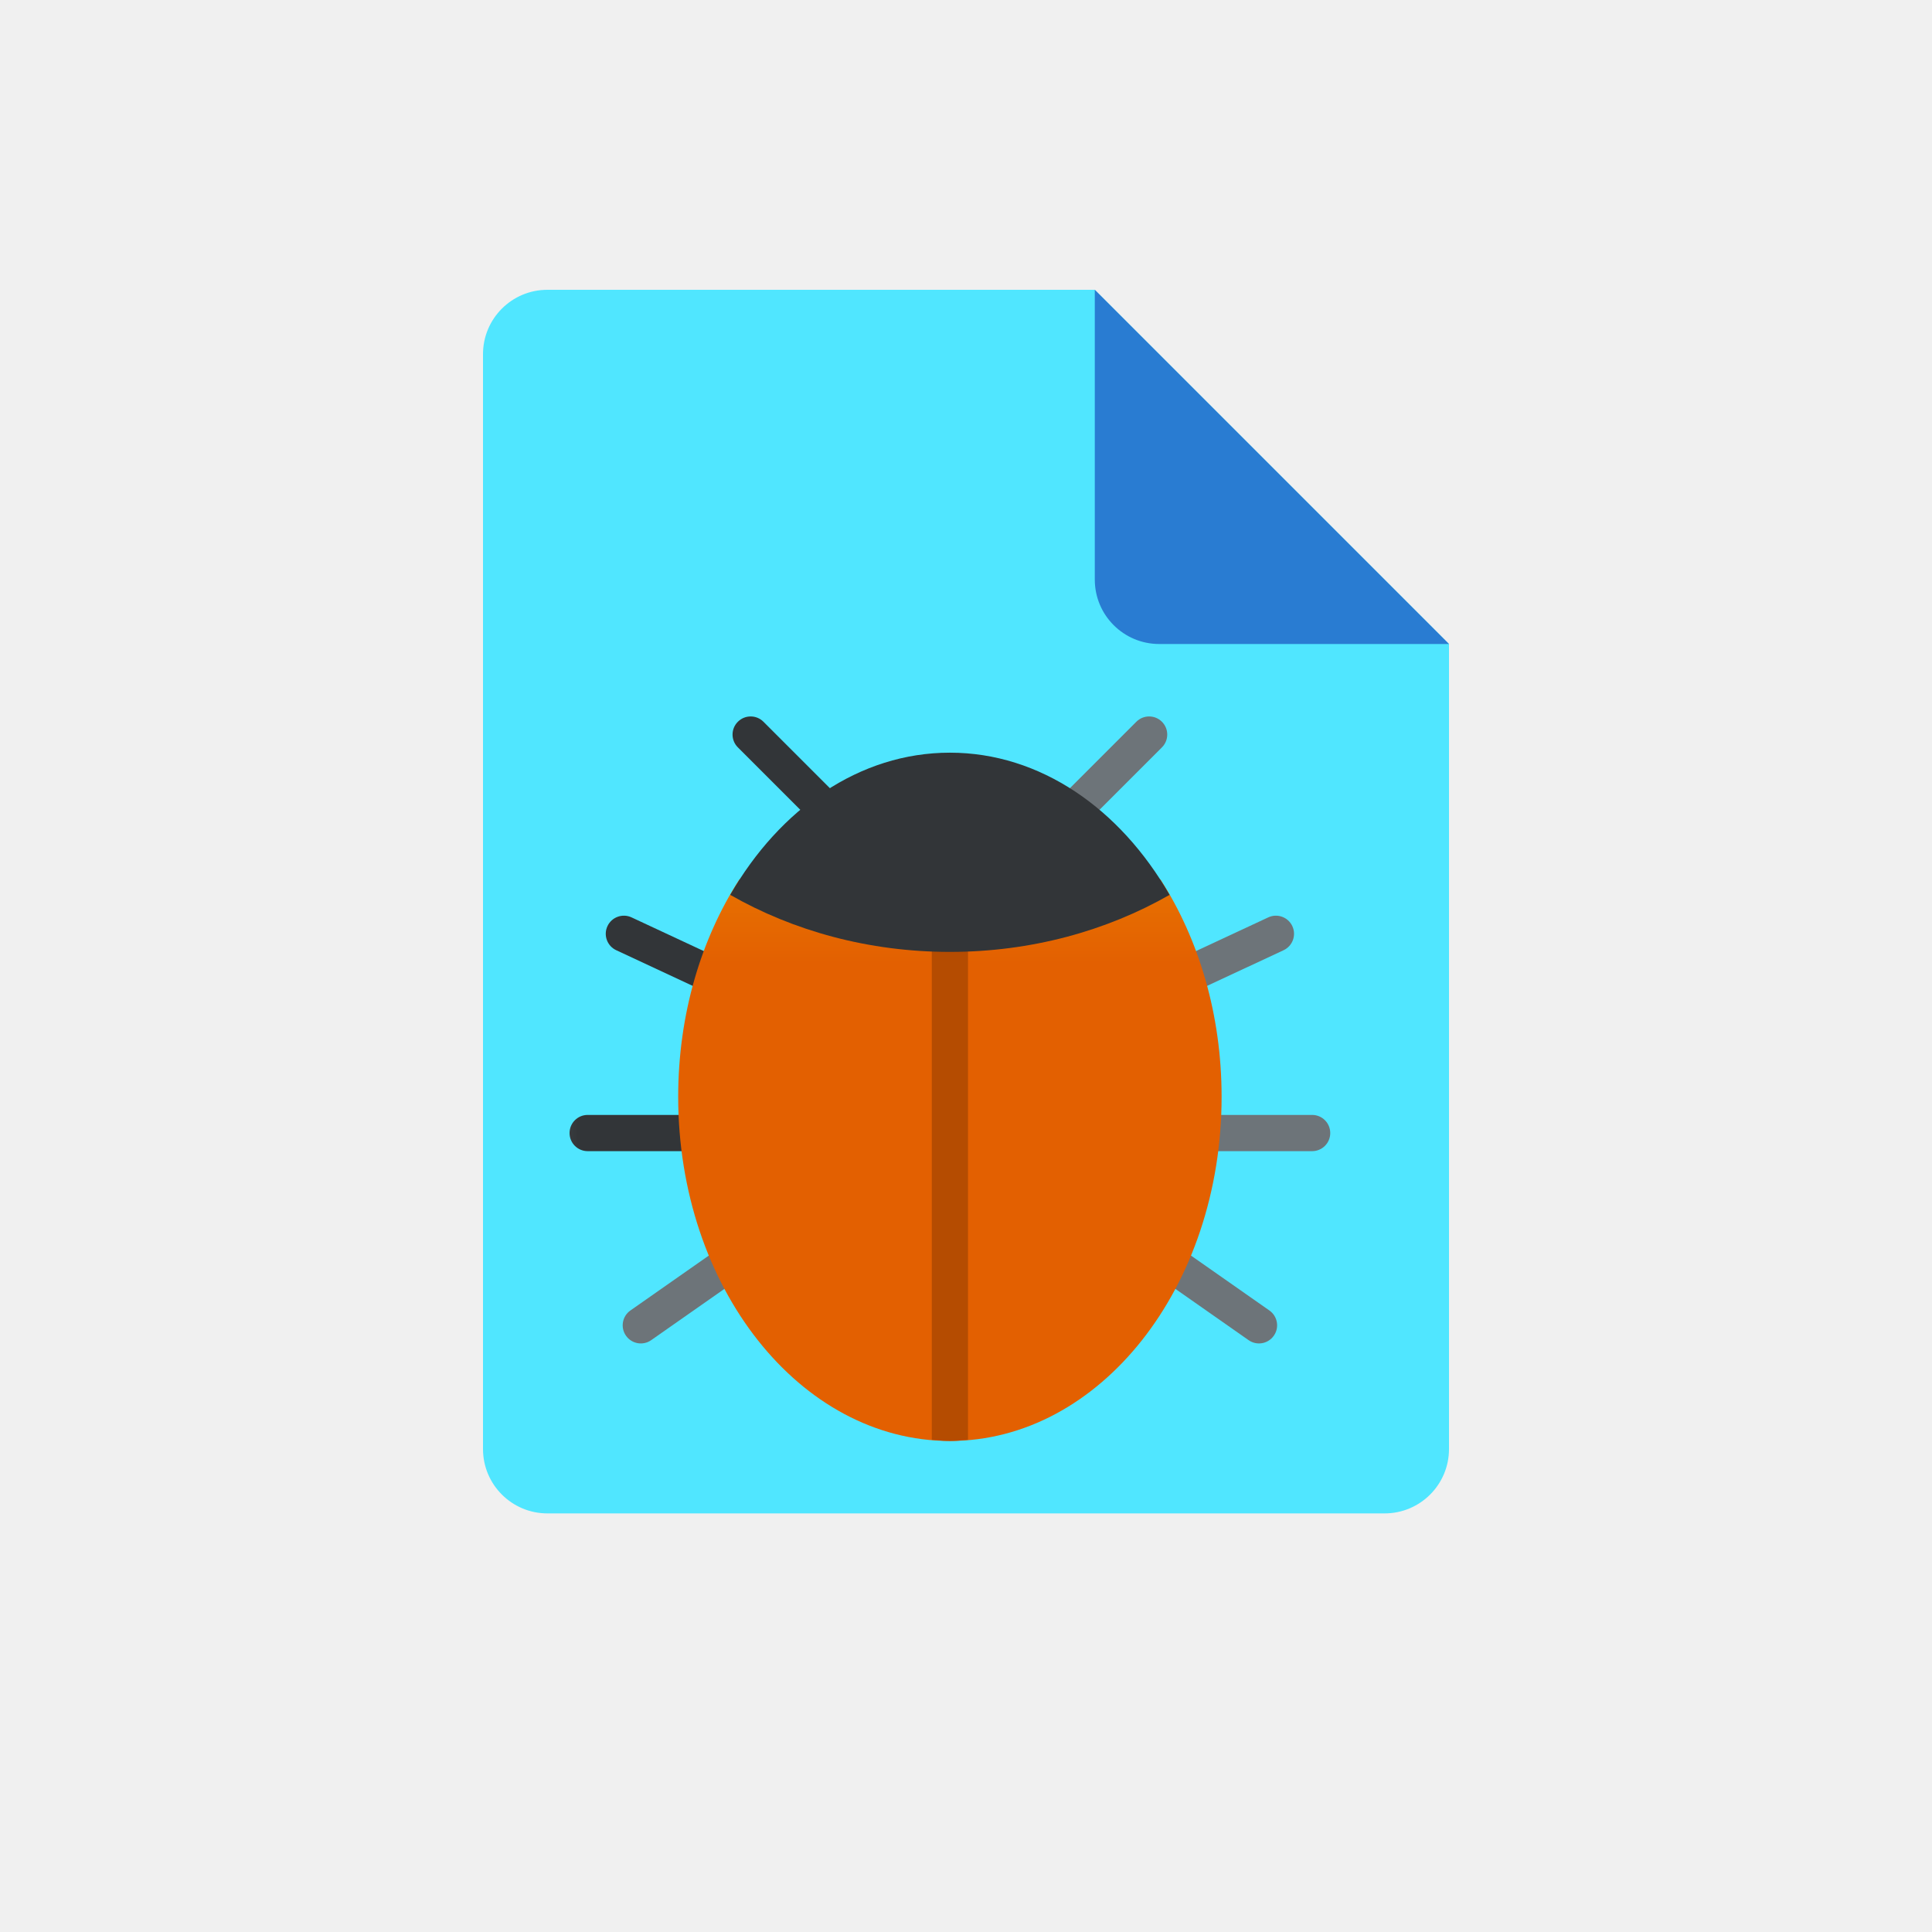
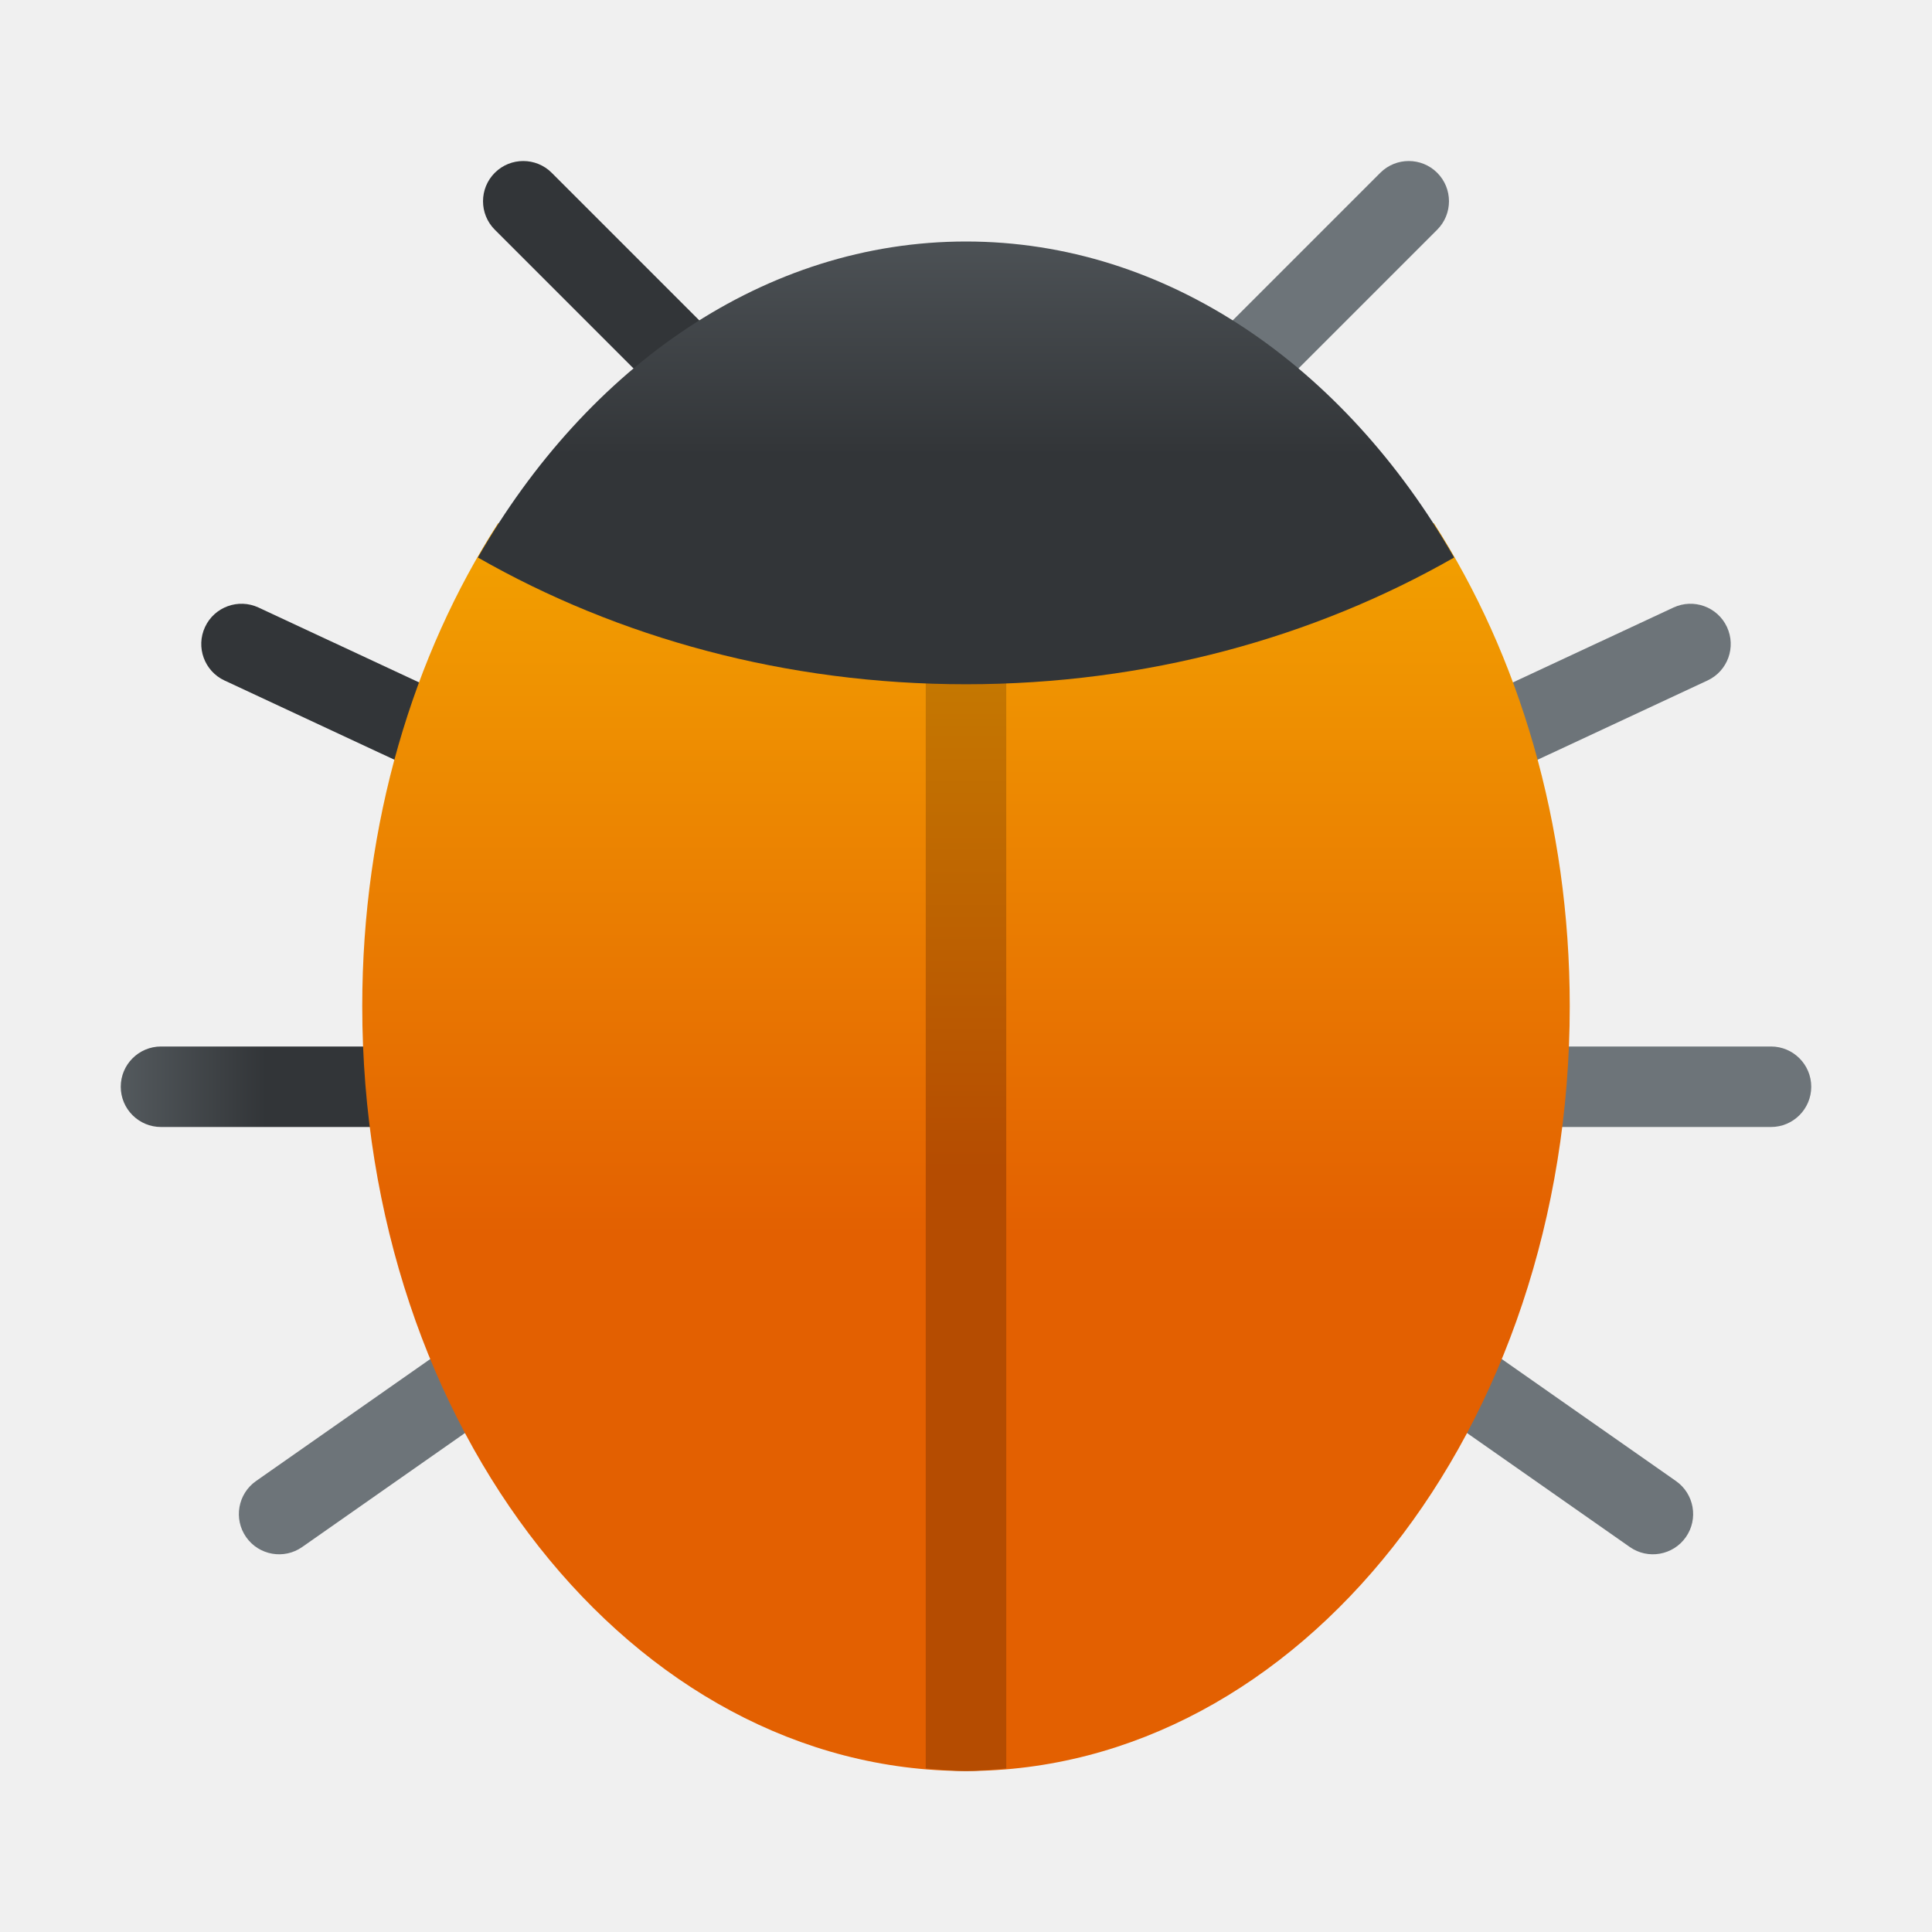
- <svg xmlns="http://www.w3.org/2000/svg" xmlns:xlink="http://www.w3.org/1999/xlink" width="60px" height="60px" viewBox="0 0 60 60" version="1.1">
+ <svg xmlns="http://www.w3.org/2000/svg" xmlns:xlink="http://www.w3.org/1999/xlink" width="48px" height="48px" viewBox="0 0 48 48" version="1.1">
  <defs>
-     <linearGradient gradientUnits="userSpaceOnUse" x1="0.529" y1="10.472" x2="5.6" y2="5.4" id="gradient_1">
-       <stop offset="0%" stop-color="#3079D6" />
-       <stop offset="100%" stop-color="#297CD2" />
-     </linearGradient>
-     <linearGradient gradientUnits="userSpaceOnUse" x1="-1.703" y1="-14.063" x2="2.019" y2="-14.063" id="gradient_2">
+     <linearGradient gradientUnits="userSpaceOnUse" x1="-0.027" y1="1" x2="6.59" y2="1" id="gradient_1">
      <stop offset="0%" stop-color="#6D7479" />
      <stop offset="42.5%" stop-color="#565C60" />
      <stop offset="100%" stop-color="#323538" />
    </linearGradient>
-     <linearGradient gradientUnits="userSpaceOnUse" x1="-12.922" y1="-14.063" x2="-16.644" y2="-14.063" id="gradient_3">
+     <linearGradient gradientUnits="userSpaceOnUse" x1="11.027" y1="1" x2="4.41" y2="1" id="gradient_2">
      <stop offset="0%" stop-color="#6D7479" />
      <stop offset="42.5%" stop-color="#565C60" />
      <stop offset="100%" stop-color="#323538" />
    </linearGradient>
-     <linearGradient gradientUnits="userSpaceOnUse" x1="-12.801" y1="-7.994" x2="-15.761" y2="-6.745" id="gradient_4">
+     <linearGradient gradientUnits="userSpaceOnUse" x1="10.086" y1="0.789" x2="4.823" y2="3.01" id="gradient_3">
      <stop offset="0%" stop-color="#6D7479" />
      <stop offset="42.5%" stop-color="#565C60" />
      <stop offset="100%" stop-color="#323538" />
    </linearGradient>
-     <linearGradient gradientUnits="userSpaceOnUse" x1="-13.117" y1="-14.159" x2="-15.615" y2="-15.598" id="gradient_5">
+     <linearGradient gradientUnits="userSpaceOnUse" x1="9.374" y1="6.282" x2="4.932" y2="3.723" id="gradient_4">
      <stop offset="0%" stop-color="#6D7479" />
      <stop offset="42.5%" stop-color="#565C60" />
      <stop offset="100%" stop-color="#323538" />
    </linearGradient>
-     <linearGradient gradientUnits="userSpaceOnUse" x1="-2.772" y1="-7.994" x2="0.188" y2="-6.745" id="gradient_6">
+     <linearGradient gradientUnits="userSpaceOnUse" x1="0.072" y1="0.789" x2="5.335" y2="3.01" id="gradient_5">
      <stop offset="0%" stop-color="#6D7479" />
      <stop offset="42.5%" stop-color="#565C60" />
      <stop offset="100%" stop-color="#323538" />
    </linearGradient>
-     <linearGradient gradientUnits="userSpaceOnUse" x1="-3.339" y1="-14.159" x2="-0.841" y2="-15.598" id="gradient_7">
+     <linearGradient gradientUnits="userSpaceOnUse" x1="-0.002" y1="6.282" x2="4.44" y2="3.723" id="gradient_6">
      <stop offset="0%" stop-color="#6D7479" />
      <stop offset="42.5%" stop-color="#565C60" />
      <stop offset="100%" stop-color="#323538" />
    </linearGradient>
-     <linearGradient gradientUnits="userSpaceOnUse" x1="-6.156" y1="-2.413" x2="-4.379" y2="0.404" id="gradient_8">
+     <linearGradient gradientUnits="userSpaceOnUse" x1="1.056" y1="-0.288" x2="4.215" y2="4.72" id="gradient_7">
      <stop offset="0%" stop-color="#6D7479" />
      <stop offset="42.5%" stop-color="#565C60" />
      <stop offset="100%" stop-color="#323538" />
    </linearGradient>
-     <linearGradient gradientUnits="userSpaceOnUse" x1="-13.314" y1="-2.18" x2="-15.403" y2="0.329" id="gradient_9">
+     <linearGradient gradientUnits="userSpaceOnUse" x1="5.83" y1="0.125" x2="2.116" y2="4.586" id="gradient_8">
      <stop offset="0%" stop-color="#6D7479" />
      <stop offset="42.5%" stop-color="#565C60" />
      <stop offset="100%" stop-color="#323538" />
    </linearGradient>
-     <linearGradient gradientUnits="userSpaceOnUse" x1="3.375" y1="-7.239" x2="3.375" y2="9.934" id="gradient_10">
+     <linearGradient gradientUnits="userSpaceOnUse" x1="15" y1="0.13" x2="15" y2="30.661" id="gradient_9">
      <stop offset="0%" stop-color="#FED100" />
      <stop offset="100%" stop-color="#E36001" />
    </linearGradient>
-     <linearGradient gradientUnits="userSpaceOnUse" x1="-12.375" y1="-8.863" x2="-12.375" y2="7.653" id="gradient_11">
+     <linearGradient gradientUnits="userSpaceOnUse" x1="1" y1="-0.256" x2="1" y2="29.105" id="gradient_10">
      <stop offset="0%" stop-color="#DBB500" />
      <stop offset="99.8%" stop-color="#B54C01" />
    </linearGradient>
-     <linearGradient gradientUnits="userSpaceOnUse" x1="0.144" y1="-3.285" x2="0.144" y2="2.99" id="gradient_12">
+     <linearGradient gradientUnits="userSpaceOnUse" x1="12.128" y1="0.16" x2="12.128" y2="11.316" id="gradient_11">
      <stop offset="0%" stop-color="#6D7479" />
      <stop offset="51.2%" stop-color="#4D5256" />
      <stop offset="100%" stop-color="#323538" />
    </linearGradient>
    <path d="M0 0L48 0L48 48L0 48L0 0Z" id="path_1" />
-     <clipPath id="mask_1">
+     <clipPath id="clip_1">
      <use xlink:href="#path_1" />
    </clipPath>
  </defs>
-   <g id="File-Icon-2" transform="translate(6 4)">
-     <path d="M0 0L48 0L48 48L0 48L0 0Z" id="Background" fill="#FFFFFF" fill-opacity="0" fill-rule="evenodd" stroke="none" />
-     <path d="M39 16L39 41C39 42.105 38.105 43 37 43L11 43C9.895 43 9 42.105 9 41L9 7C9 5.895 9.895 5 11 5L28 5L39 16L39 16Z" id="Shape" fill="#50E6FF" stroke="none" />
-     <path d="M28 5L28 14C28 15.105 28.895 16 30 16L39 16L28 5L28 5Z" id="Shape" fill="url(#gradient_1)" stroke="none" />
-   </g>
-   <g id="svg-2" transform="translate(16 20)">
-     <g id="Bug-Icon">
-       <path d="M0 0L27 0L27 27L0 27L0 0L0 0Z" id="Background" fill="#FFFFFF" fill-opacity="0" fill-rule="evenodd" stroke="none" />
-       <path d="M2.25 15.75L7.312 15.75C7.623 15.75 7.875 15.498 7.875 15.188C7.875 14.877 7.623 14.625 7.312 14.625L2.25 14.625C1.94 14.625 1.688 14.877 1.688 15.188C1.688 15.498 1.94 15.75 2.25 15.75L2.25 15.75L2.25 15.75Z" id="Shape" fill="url(#gradient_2)" stroke="none" />
-       <path d="M24.75 14.625L19.688 14.625C19.377 14.625 19.125 14.877 19.125 15.188C19.125 15.498 19.377 15.75 19.688 15.75L24.75 15.75C25.061 15.75 25.312 15.498 25.312 15.188C25.312 14.877 25.061 14.625 24.75 14.625L24.75 14.625L24.75 14.625Z" id="Shape#1" fill="url(#gradient_3)" stroke="none" />
-       <path d="M23.862 9.51L19.274 11.65C18.992 11.781 18.658 11.659 18.526 11.378C18.395 11.096 18.517 10.761 18.799 10.63L23.387 8.49C23.669 8.359 24.004 8.481 24.135 8.763C24.266 9.044 24.144 9.379 23.862 9.51L23.862 9.51L23.862 9.51Z" id="Shape#2" fill="url(#gradient_4)" stroke="none" />
-       <path d="M23.422 20.698L19.275 17.794C19.021 17.616 18.67 17.678 18.492 17.933C18.313 18.187 18.375 18.538 18.63 18.716L22.777 21.62C23.031 21.798 23.382 21.736 23.56 21.481C23.739 21.227 23.676 20.876 23.422 20.698L23.422 20.698L23.422 20.698Z" id="Shape#3" fill="url(#gradient_5)" stroke="none" />
-       <path d="M3.138 9.51L7.726 11.65C8.008 11.781 8.342 11.659 8.473 11.378C8.605 11.096 8.483 10.761 8.201 10.63L3.613 8.49C3.331 8.359 2.996 8.481 2.865 8.763C2.734 9.044 2.856 9.379 3.138 9.51L3.138 9.51L3.138 9.51Z" id="Shape#4" fill="url(#gradient_6)" stroke="none" />
-       <path d="M3.578 20.698L7.725 17.794C7.979 17.616 8.33 17.678 8.508 17.933C8.687 18.187 8.625 18.538 8.37 18.716L4.223 21.62C3.969 21.798 3.618 21.736 3.44 21.481C3.262 21.227 3.324 20.876 3.578 20.698L3.578 20.698L3.578 20.698Z" id="Shape#5" fill="url(#gradient_7)" stroke="none" />
-       <path d="M9.611 5.906L6.915 3.21C6.695 2.991 6.695 2.634 6.915 2.415L6.915 2.415C7.134 2.195 7.491 2.195 7.71 2.415L10.406 5.111L9.611 5.906L9.611 5.906L9.611 5.906Z" id="Shape#6" fill="url(#gradient_8)" stroke="none" />
-       <path d="M17.389 5.906L20.085 3.21C20.305 2.991 20.305 2.634 20.085 2.415L20.085 2.415C19.866 2.195 19.509 2.195 19.29 2.415L16.594 5.111L17.389 5.906L17.389 5.906L17.389 5.906Z" id="Shape#7" fill="url(#gradient_9)" stroke="none" />
-       <path d="M6.961 7.312C5.775 9.153 5.062 11.502 5.062 14.062C5.062 19.965 8.84 24.75 13.5 24.75C18.16 24.75 21.938 19.965 21.938 14.062C21.938 11.502 21.225 9.153 20.039 7.312L6.961 7.312L6.961 7.312L6.961 7.312Z" id="Shape#8" fill="url(#gradient_10)" stroke="none" />
-       <path d="M12.938 24.714C13.124 24.73 13.31 24.75 13.5 24.75C13.69 24.75 13.876 24.73 14.062 24.714L14.062 8.719L12.938 8.719L12.938 24.714L12.938 24.714L12.938 24.714Z" id="Shape#9" fill="url(#gradient_11)" stroke="none" />
-       <path d="M13.5 9.562C16.022 9.562 18.366 8.909 20.322 7.791C18.788 5.119 16.307 3.375 13.5 3.375C10.693 3.375 8.212 5.119 6.678 7.791C8.634 8.909 10.978 9.562 13.5 9.562L13.5 9.562L13.5 9.562Z" id="Shape#10" fill="url(#gradient_12)" stroke="none" />
-     </g>
+   <g id="Bug" clip-path="url(#clip_1)">
+     <path d="M0 0L48 0L48 48L0 48L0 0Z" id="Bug" fill="none" fill-rule="evenodd" stroke="none" />
+     <path d="M4 28L13 28C13.552 28 14 27.552 14 27C14 26.448 13.552 26 13 26L4 26C3.448 26 3 26.448 3 27C3 27.552 3.448 28 4 28L4 28Z" id="Shape" fill="url(#gradient_1)" stroke="none" />
+     <path d="M44 26L35 26C34.448 26 34 26.448 34 27C34 27.552 34.448 28 35 28L44 28C44.552 28 45 27.552 45 27C45 26.448 44.552 26 44 26L44 26Z" id="Shape" fill="url(#gradient_2)" stroke="none" />
+     <path d="M42.422 16.907L34.265 20.711C33.764 20.944 33.169 20.728 32.936 20.227C32.703 19.726 32.919 19.131 33.42 18.898L41.577 15.094C42.078 14.861 42.673 15.077 42.906 15.578C43.139 16.079 42.923 16.673 42.422 16.907L42.422 16.907Z" id="Shape" fill="url(#gradient_3)" stroke="none" />
+     <path d="M41.639 36.796L34.267 31.634C33.815 31.317 33.191 31.427 32.874 31.88C32.557 32.333 32.667 32.956 33.12 33.273L40.492 38.435C40.944 38.752 41.568 38.642 41.885 38.189C42.202 37.736 42.091 37.113 41.639 36.796L41.639 36.796Z" id="Shape" fill="url(#gradient_4)" stroke="none" />
+     <path d="M5.578 16.907L13.735 20.711C14.236 20.944 14.831 20.728 15.064 20.227C15.297 19.726 15.081 19.131 14.58 18.898L6.423 15.094C5.922 14.861 5.327 15.077 5.094 15.578C4.861 16.078 5.077 16.673 5.578 16.907L5.578 16.907Z" id="Shape" fill="url(#gradient_5)" stroke="none" />
+     <path d="M6.361 36.796L13.733 31.634C14.185 31.317 14.809 31.427 15.126 31.88C15.443 32.333 15.333 32.956 14.88 33.273L7.508 38.435C7.056 38.752 6.432 38.642 6.115 38.189C5.799 37.737 5.909 37.113 6.361 36.796L6.361 36.796Z" id="Shape" fill="url(#gradient_6)" stroke="none" />
+     <path d="M17.086 10.5L12.293 5.707C11.903 5.317 11.903 4.683 12.293 4.293L12.293 4.293C12.683 3.903 13.317 3.903 13.707 4.293L18.5 9.086L17.086 10.5L17.086 10.5Z" id="Shape" fill="url(#gradient_7)" stroke="none" />
+     <path d="M30.914 10.5L35.707 5.707C36.097 5.317 36.097 4.683 35.707 4.293L35.707 4.293C35.317 3.903 34.683 3.903 34.293 4.293L29.5 9.086L30.914 10.5L30.914 10.5Z" id="Shape" fill="url(#gradient_8)" stroke="none" />
+     <path d="M12.375 13C10.267 16.272 9 20.448 9 25C9 35.493 15.716 44 24 44C32.284 44 39 35.493 39 25C39 20.448 37.733 16.272 35.625 13L12.375 13L12.375 13Z" id="Shape" fill="url(#gradient_9)" stroke="none" />
+     <path d="M23 43.936C23.332 43.964 23.662 44 24 44C24.338 44 24.668 43.964 25 43.936L25 15.5L23 15.5L23 43.936L23 43.936Z" id="Shape" fill="url(#gradient_10)" stroke="none" />
+     <path d="M24 17C28.483 17 32.65 15.839 36.128 13.851C33.401 9.101 28.991 6 24 6C19.009 6 14.599 9.101 11.872 13.851C15.35 15.839 19.517 17 24 17L24 17Z" id="Shape" fill="url(#gradient_11)" stroke="none" />
  </g>
</svg>
